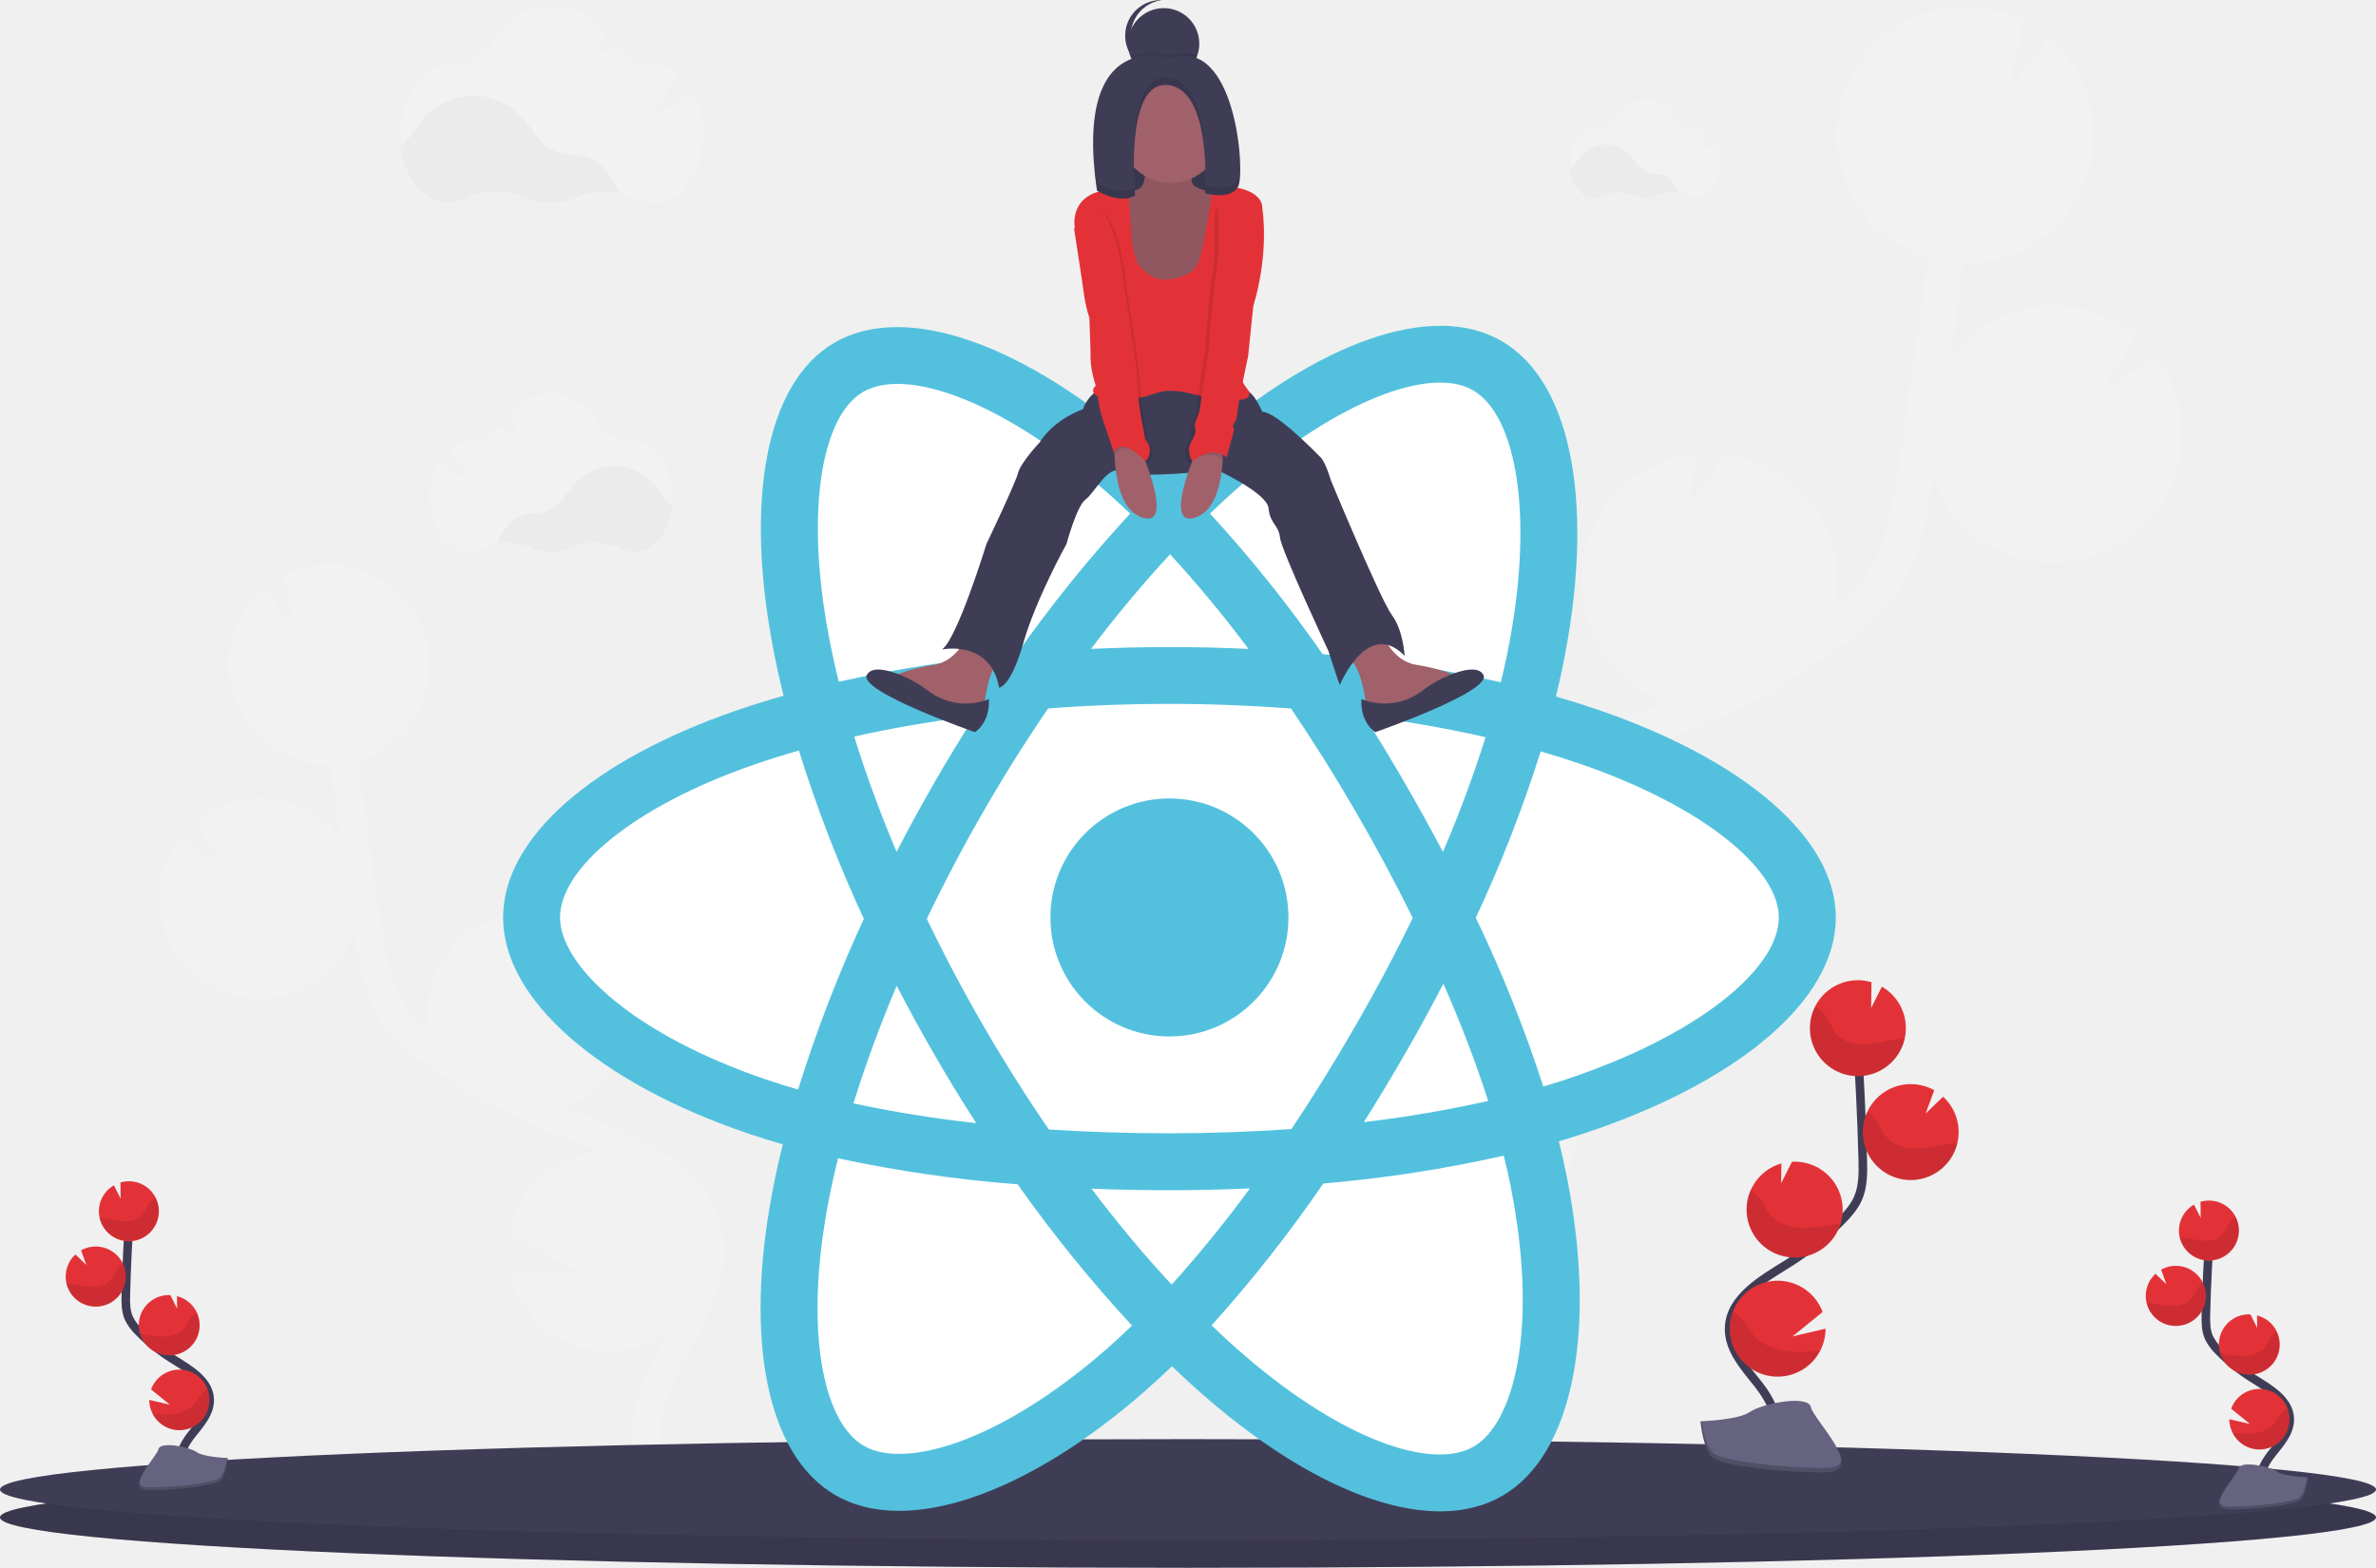
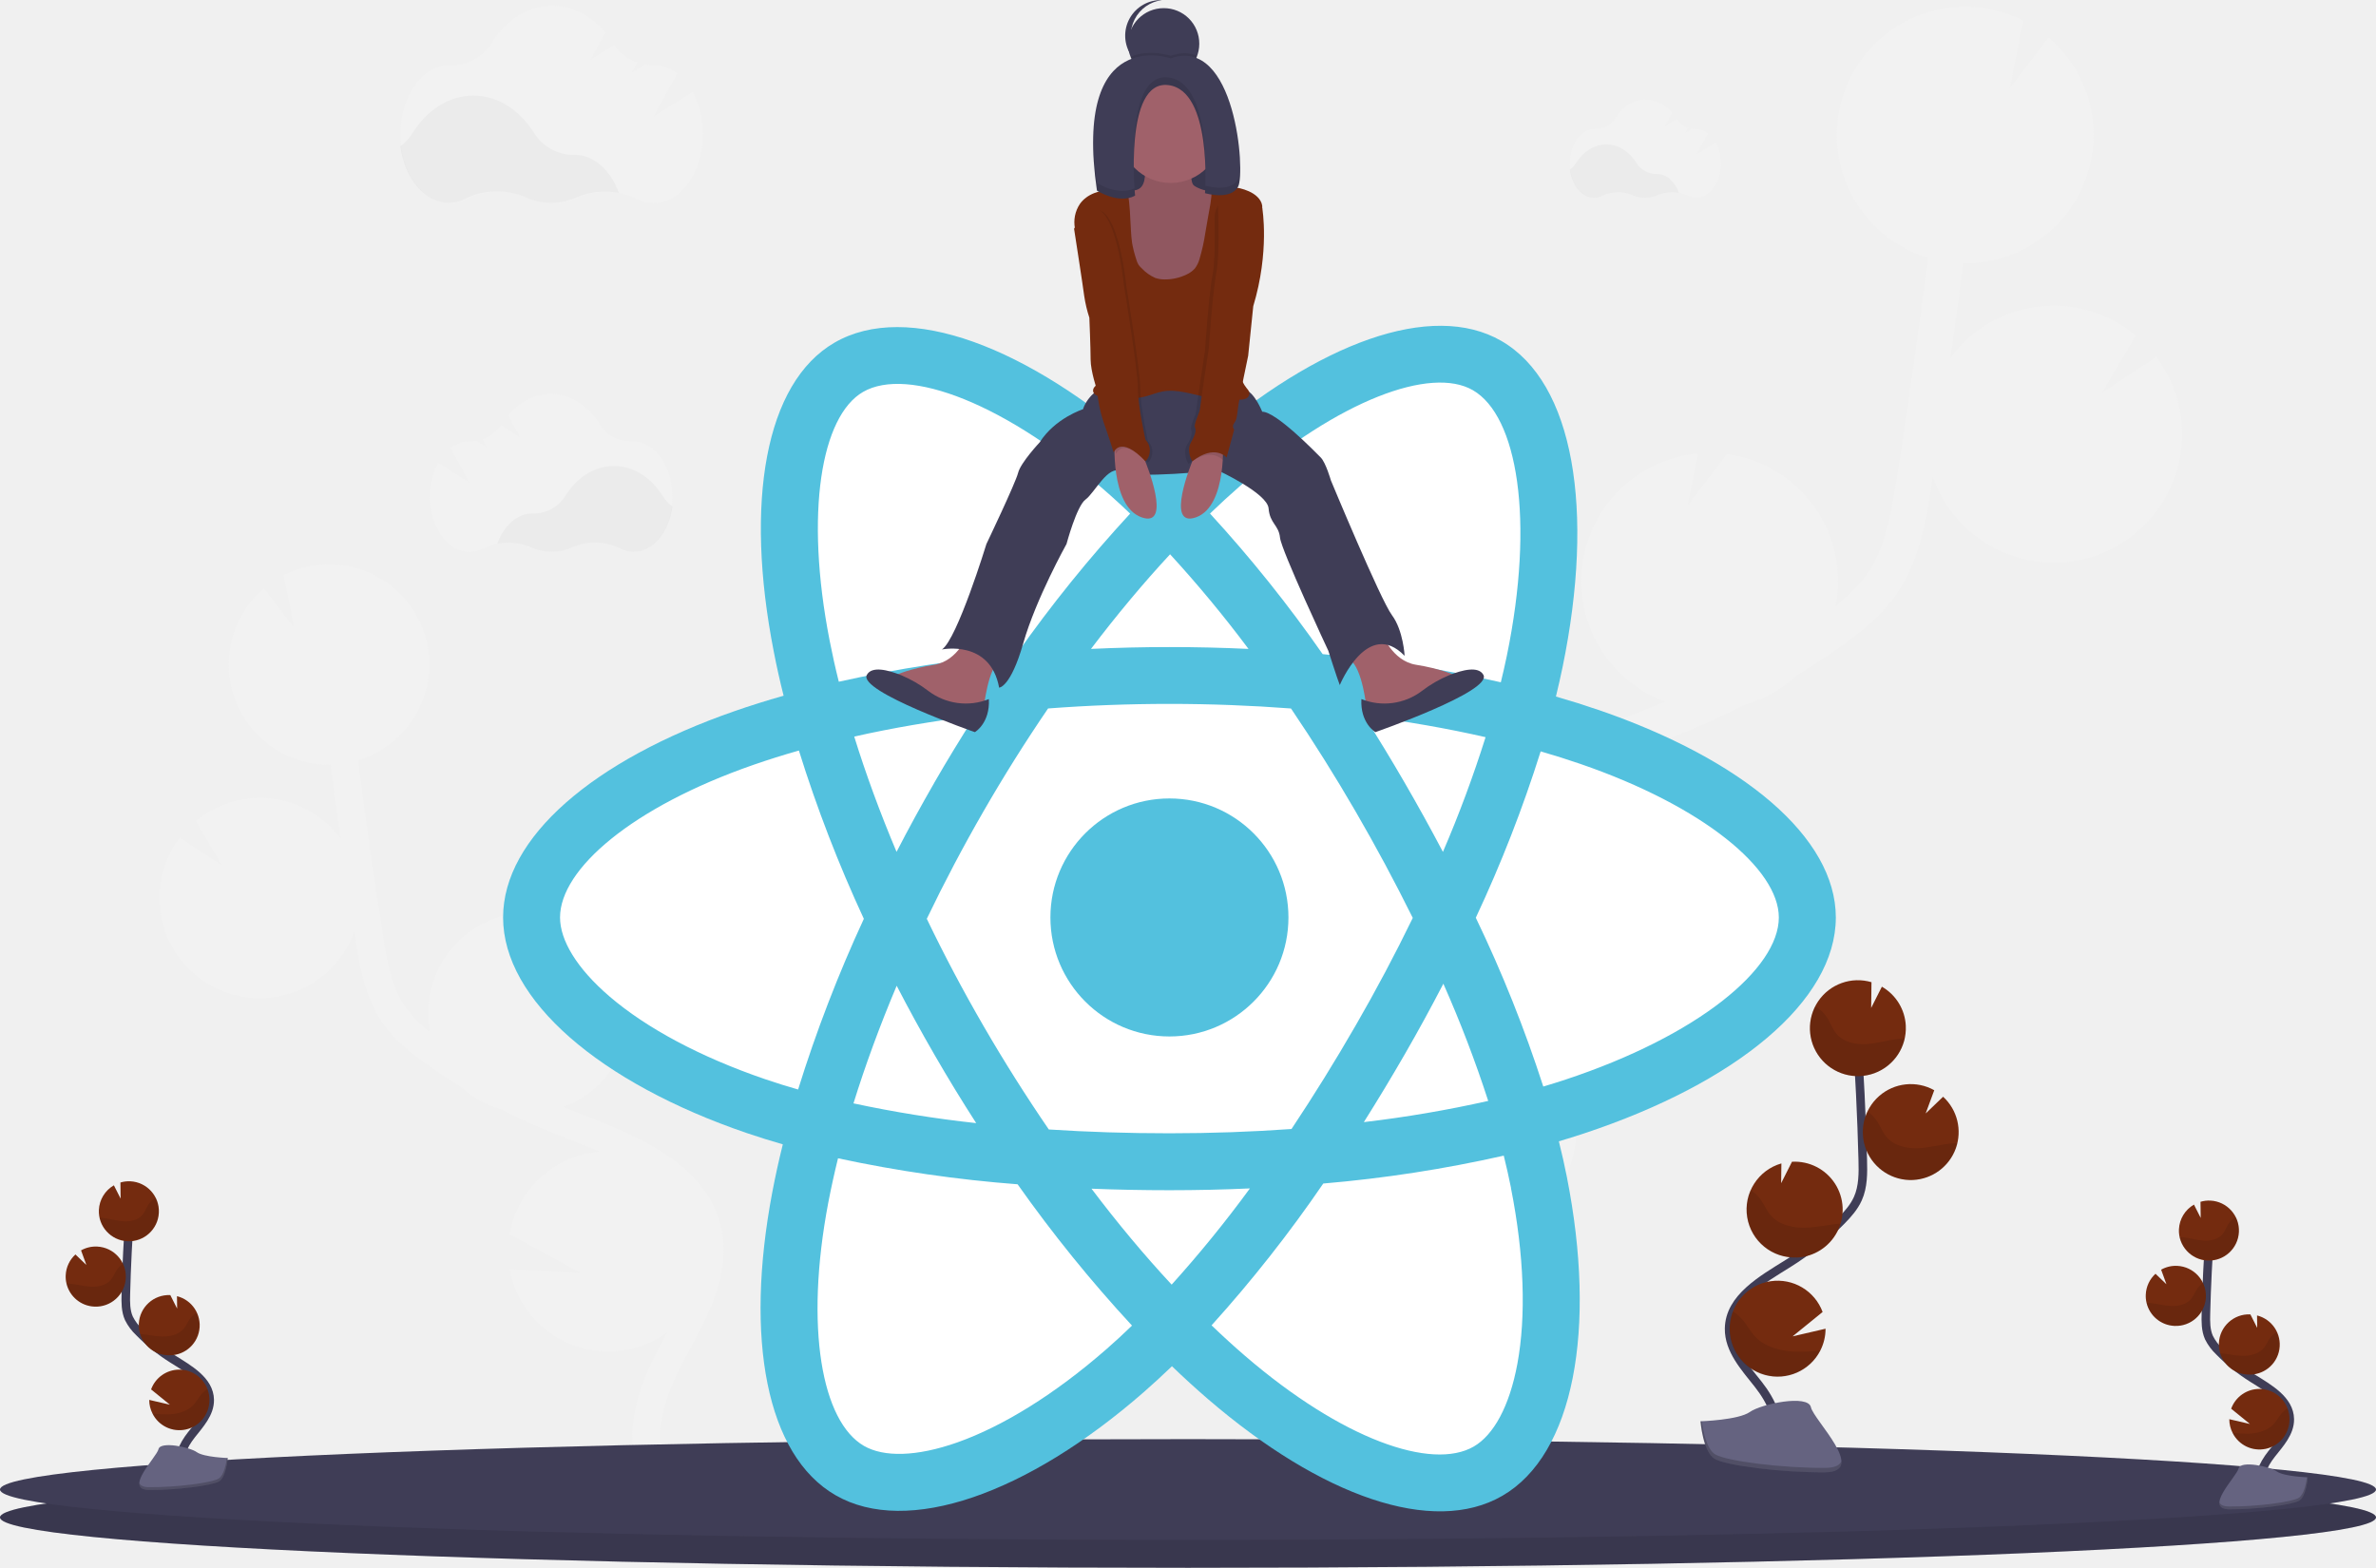
<svg xmlns="http://www.w3.org/2000/svg" id="a75d69e6-d07c-4db3-9c83-72b2470e5561" data-name="Layer 1" width="1108" height="731.18" viewBox="0 0 1108 731.18">
  <path d="M813.68,415.2l6.89-2.7c.66-.26,1.31-.54,2-.81a59.85,59.85,0,0,1,15.28-115.77l-4.8,24.2,18.22-23.92.16,0a59.87,59.87,0,0,1,51.16,67.45c-.15,1.13-.39,2.23-.6,3.34,5.61-4.43,10.87-9.32,14.81-15,8-11.54,10.71-25.76,13.47-43.17,5.47-34.48,10.4-69.34,14.84-104.18a59.83,59.83,0,0,1-42-65.36c.25-1.82.6-3.59,1-5.34.1-.44.2-.88.31-1.31.43-1.69.91-3.35,1.47-5,.09-.27.21-.52.3-.78.5-1.37,1-2.72,1.65-4,.22-.5.44-1,.67-1.47.69-1.43,1.42-2.83,2.22-4.19.27-.45.56-.88.83-1.33.62-1,1.27-2,1.94-2.93.36-.5.71-1,1.08-1.49l.27-.39,0,0a59.81,59.81,0,0,1,74.64-17l-6.24,31.49,18-23.64a59.5,59.5,0,0,1,16.32,68.62h.07c-.17.4-.38.78-.55,1.18-.33.74-.67,1.47-1,2.2-.46.93-1,1.84-1.45,2.74-.38.68-.75,1.36-1.16,2-.59,1-1.23,1.9-1.87,2.83-.38.54-.73,1.1-1.12,1.63-1,1.39-2.12,2.72-3.26,4-.4.45-.83.86-1.25,1.3-.81.86-1.62,1.71-2.48,2.52-.53.5-1.09,1-1.64,1.46-.79.7-1.6,1.38-2.43,2-.59.47-1.19.92-1.79,1.36-.87.63-1.75,1.22-2.64,1.81-.6.39-1.2.78-1.81,1.15-1,.61-2.05,1.17-3.1,1.72-.53.27-1,.57-1.59.83-1.58.77-3.2,1.48-4.85,2.11-.31.12-.64.21-.95.32-1.38.5-2.77,1-4.18,1.35-.61.17-1.23.31-1.85.46-1.15.28-2.31.54-3.48.76q-1,.18-2.07.33c-1.15.17-2.31.3-3.48.4-.69.06-1.37.12-2.07.16-1.26.06-2.53.07-3.8.06a2.08,2.08,0,0,0-.25,0q-2.82,22-5.92,44A59.82,59.82,0,0,1,1042,240.88l-15.68,26.58,25.21-16.59a59.68,59.68,0,0,1,11.5,44.16,58.76,58.76,0,0,1-4.5,15.94,59.83,59.83,0,0,1-111.19-4c-.23,1.48-.45,3-.68,4.46-2.44,15.35-5.47,34.46-16.23,50-7.29,10.56-17.33,18.36-27.09,25.22q-9.52,6.7-19.48,12.77a59.85,59.85,0,0,1-24.53,13.74q-16,8.19-32.69,14.81l-6.95,2.72c-6.25,2.44-12.65,4.94-19,7.6,1,.09,2,.17,3,.3a59.9,59.9,0,0,1,50.86,49.05l-42.31,23.11,42.18-1.89A59.16,59.16,0,0,1,843,534.54a59.87,59.87,0,0,1-82.7,11.74l2.1,3.91c1.4,2.58,2.78,5.15,4.12,7.7,18.33,34.74,19.66,64.74,3.75,84.49l-13-10.45c15.49-19.22,3.2-49.77-5.5-66.27-1.32-2.5-2.68-5-4-7.56C736,536.27,722.65,511.53,728,485.2,736,445.5,779.05,428.7,813.68,415.2Z" transform="translate(-46 -84.41)" fill="#f2f2f2" />
  <path d="M315.6,603.42l-5.38-2.11c-.52-.2-1-.43-1.54-.63a46.75,46.75,0,0,0-11.94-90.42l3.75,18.9-14.22-18.68h-.13a46.76,46.76,0,0,0-40,52.68c.12.89.31,1.74.47,2.61a55.84,55.84,0,0,1-11.56-11.73c-6.23-9-8.37-20.12-10.53-33.71C220.29,493.4,216.45,466.18,213,439a46.72,46.72,0,0,0,32.77-51.05c-.2-1.42-.47-2.8-.79-4.17l-.24-1c-.34-1.32-.71-2.62-1.15-3.88-.07-.21-.16-.41-.24-.61-.39-1.07-.82-2.12-1.28-3.15-.18-.38-.35-.77-.53-1.15-.54-1.11-1.11-2.2-1.73-3.26-.21-.36-.44-.7-.65-1-.49-.78-1-1.55-1.52-2.29-.28-.39-.55-.79-.84-1.17l-.21-.3h0a46.76,46.76,0,0,0-58.29-13.32l4.88,24.6-14.07-18.46a46.48,46.48,0,0,0-12.75,53.59h-.05c.13.31.29.61.43.92.26.58.52,1.15.8,1.72q.54,1.08,1.14,2.13c.29.54.58,1.07.9,1.59.46.75,1,1.48,1.46,2.21.3.42.57.86.88,1.27.8,1.08,1.65,2.12,2.54,3.13.31.35.65.67,1,1,.63.67,1.27,1.33,1.94,2,.41.4.85.77,1.28,1.14q.93.83,1.89,1.59c.46.36.93.71,1.4,1.06.68.49,1.37,1,2.06,1.41.47.31.94.61,1.42.9.79.48,1.6.91,2.42,1.34.42.22.82.45,1.24.66,1.24.6,2.5,1.15,3.79,1.64.24.1.5.16.74.25,1.07.39,2.16.75,3.27,1.06.47.13,1,.24,1.44.35.9.22,1.8.43,2.72.6l1.61.26c.9.13,1.81.23,2.72.31.54.05,1.07.09,1.62.12,1,.05,2,.06,3,.05h.19q2.2,17.22,4.62,34.41a46.71,46.71,0,0,0-67.48-8.14L149.49,488l-19.68-12.95a46.57,46.57,0,0,0-9,34.49A45.8,45.8,0,0,0,124.34,522a46.73,46.73,0,0,0,86.84-3.12c.18,1.15.35,2.32.53,3.48,1.9,12,4.27,26.92,12.67,39.08,5.7,8.24,13.54,14.33,21.16,19.69q7.44,5.24,15.21,10a46.88,46.88,0,0,0,19.16,10.74c8.32,4.26,16.84,8.14,25.54,11.56l5.42,2.13c4.88,1.9,9.88,3.85,14.81,5.93-.78.07-1.57.13-2.36.24A46.77,46.77,0,0,0,283.6,660l33,18-32.94-1.47a46.78,46.78,0,0,0,73.57,29.2c-.55,1-1.09,2-1.64,3.05-1.09,2-2.17,4-3.22,6-14.31,27.13-15.35,50.57-2.92,66l10.13-8.16c-12.1-15-2.5-38.87,4.3-51.76,1-1.95,2.09-3.92,3.16-5.9,9.19-17,19.61-36.37,15.46-56.94C376.29,627.08,342.64,614,315.6,603.42Z" transform="translate(-46 -84.41)" fill="#f2f2f2" />
  <ellipse cx="554" cy="707.68" rx="554" ry="23.5" fill="#3f3d56" />
  <ellipse cx="554" cy="707.68" rx="554" ry="23.5" opacity="0.1" />
  <ellipse cx="554" cy="694.68" rx="554" ry="23.5" fill="#3f3d56" />
  <path d="M131,770.73c-3-5.51.4-12.26,4.28-17.18s8.61-10,8.51-16.29c-.14-9-9.7-14.31-17.33-19.08a84.78,84.78,0,0,1-15.56-12.51,23,23,0,0,1-4.78-6.4c-1.58-3.52-1.53-7.52-1.43-11.38q.5-19.26,1.9-38.48" transform="translate(-46 -84.41)" fill="none" stroke="#3f3d56" stroke-miterlimit="10" stroke-width="4" />
-   <path d="M92.11,648.7a14,14,0,0,1,7-11.49l3.14,6.21-.09-7.52a13.86,13.86,0,0,1,4.62-.56A14,14,0,1,1,92.11,648.7Z" transform="translate(-46 -84.41)" fill="#E33237" />
-   <path d="M117.14,743.7a14,14,0,0,0,26.5-5.76,13.82,13.82,0,0,0-.91-5.69,14,14,0,0,0-26.27.15l8.77,7.13-9.64-2.24A13.89,13.89,0,0,0,117.14,743.7Z" transform="translate(-46 -84.41)" fill="#E33237" />
-   <path d="M124.07,716.45a14,14,0,0,0,4.46-27.54l.07,5.79-3.18-6.29h0a14,14,0,0,0-1.31,28.05Z" transform="translate(-46 -84.41)" fill="#E33237" />
-   <path d="M90,693.78a14,14,0,0,0,1.32-28,13.88,13.88,0,0,0-7.52,1.78l2.48,6.8-5.11-4.9a14,14,0,0,0-4.53,9.69A13.33,13.33,0,0,0,77,683,14,14,0,0,0,90,693.78Z" transform="translate(-46 -84.41)" fill="#E33237" />
+   <path d="M92.11,648.7a14,14,0,0,1,7-11.49l3.14,6.21-.09-7.52a13.86,13.86,0,0,1,4.62-.56A14,14,0,1,1,92.11,648.7Z" transform="translate(-46 -84.41)" fill="#742b0f" />
+   <path d="M117.14,743.7a14,14,0,0,0,26.5-5.76,13.82,13.82,0,0,0-.91-5.69,14,14,0,0,0-26.27.15l8.77,7.13-9.64-2.24A13.89,13.89,0,0,0,117.14,743.7Z" transform="translate(-46 -84.41)" fill="#742b0f" />
+   <path d="M124.07,716.45a14,14,0,0,0,4.46-27.54l.07,5.79-3.18-6.29h0a14,14,0,0,0-1.31,28.05Z" transform="translate(-46 -84.41)" fill="#742b0f" />
+   <path d="M90,693.78a14,14,0,0,0,1.32-28,13.88,13.88,0,0,0-7.52,1.78l2.48,6.8-5.11-4.9a14,14,0,0,0-4.53,9.69A13.33,13.33,0,0,0,77,683,14,14,0,0,0,90,693.78Z" transform="translate(-46 -84.41)" fill="#742b0f" />
  <path d="M94,652.44c3.24.36,6.39,1.37,9.64,1.57s6.82-.58,8.88-3.1c1.11-1.37,1.66-3.09,2.59-4.57a10.08,10.08,0,0,1,3.54-3.33,14,14,0,1,1-26.24,9.32C92.94,652.35,93.47,652.39,94,652.44Z" transform="translate(-46 -84.41)" opacity="0.1" />
  <path d="M90,693.78a14,14,0,0,0,13.35-20,10.4,10.4,0,0,0-2.82,2.83c-1,1.51-1.61,3.25-2.78,4.64-2.19,2.57-5.92,3.41-9.31,3.25s-6.66-1.11-10-1.42c-.47,0-.94-.08-1.41-.09A14,14,0,0,0,90,693.78Z" transform="translate(-46 -84.41)" opacity="0.1" />
  <path d="M124.07,716.45a14,14,0,0,0,13.47-19.76,11.36,11.36,0,0,0-3,2.85c-1.09,1.54-1.77,3.31-3,4.73-2.36,2.64-6.34,3.57-9.93,3.48s-6.82-.93-10.28-1.19A14,14,0,0,0,124.07,716.45Z" transform="translate(-46 -84.41)" opacity="0.1" />
  <path d="M117.14,743.7a14,14,0,0,0,26.5-5.76,13.82,13.82,0,0,0-.91-5.69,14,14,0,0,0-3.08,2.74c-1.34,1.63-2.21,3.47-3.76,5-2.87,2.82-7.5,4-11.62,4.09A62.35,62.35,0,0,1,117.14,743.7Z" transform="translate(-46 -84.41)" opacity="0.1" />
  <path d="M152.19,764.39s-11.08-.34-14.41-2.72-17-5.22-17.87-1.4-16.65,19-4.14,19.06,29.06-2,32.39-4S152.19,764.39,152.19,764.39Z" transform="translate(-46 -84.41)" fill="#656380" />
  <path d="M115.54,778c12.51.1,29.06-2,32.4-4,2.53-1.54,3.54-7.09,3.88-9.65l.37,0s-.7,8.93-4,11-19.89,4.08-32.39,4c-3.61,0-4.86-1.31-4.79-3.22C111.48,777.26,112.86,778,115.54,778Z" transform="translate(-46 -84.41)" opacity="0.2" />
  <path d="M1101,779.73c-3-5.51.4-12.26,4.28-17.18s8.61-10,8.51-16.29c-.14-9-9.7-14.31-17.33-19.08a84.78,84.78,0,0,1-15.56-12.51,23,23,0,0,1-4.78-6.4c-1.58-3.52-1.53-7.52-1.43-11.38q.49-19.26,1.9-38.48" transform="translate(-46 -84.41)" fill="none" stroke="#3f3d56" stroke-miterlimit="10" stroke-width="4" />
-   <path d="M1062.11,657.7a14,14,0,0,1,7-11.49l3.14,6.21-.09-7.52a13.86,13.86,0,0,1,4.62-.56,14,14,0,1,1-14.68,13.36Z" transform="translate(-46 -84.41)" fill="#E33237" />
-   <path d="M1087.14,752.7a14,14,0,0,0,26.5-5.76,13.82,13.82,0,0,0-.91-5.69,14,14,0,0,0-26.27.15l8.77,7.13-9.64-2.24A13.89,13.89,0,0,0,1087.14,752.7Z" transform="translate(-46 -84.41)" fill="#E33237" />
-   <path d="M1094.07,725.45a14,14,0,0,0,4.46-27.54l.07,5.79-3.18-6.29h0a14,14,0,0,0-1.31,28.05Z" transform="translate(-46 -84.41)" fill="#E33237" />
-   <path d="M1060,702.78a14,14,0,0,0,1.32-28,13.88,13.88,0,0,0-7.52,1.78l2.48,6.8-5.11-4.9a14,14,0,0,0-4.53,9.69A13.33,13.33,0,0,0,1047,692,14,14,0,0,0,1060,702.78Z" transform="translate(-46 -84.41)" fill="#E33237" />
+   <path d="M1062.11,657.7a14,14,0,0,1,7-11.49l3.14,6.21-.09-7.52a13.86,13.86,0,0,1,4.62-.56,14,14,0,1,1-14.68,13.36Z" transform="translate(-46 -84.41)" fill="#742b0f" />
+   <path d="M1087.14,752.7a14,14,0,0,0,26.5-5.76,13.82,13.82,0,0,0-.91-5.69,14,14,0,0,0-26.27.15l8.77,7.13-9.64-2.24A13.89,13.89,0,0,0,1087.14,752.7Z" transform="translate(-46 -84.41)" fill="#742b0f" />
+   <path d="M1094.07,725.45a14,14,0,0,0,4.46-27.54l.07,5.79-3.18-6.29h0a14,14,0,0,0-1.31,28.05Z" transform="translate(-46 -84.41)" fill="#742b0f" />
+   <path d="M1060,702.78a14,14,0,0,0,1.32-28,13.88,13.88,0,0,0-7.52,1.78l2.48,6.8-5.11-4.9a14,14,0,0,0-4.53,9.69A13.33,13.33,0,0,0,1047,692,14,14,0,0,0,1060,702.78Z" transform="translate(-46 -84.41)" fill="#742b0f" />
  <path d="M1064,661.44c3.24.36,6.39,1.37,9.64,1.57s6.82-.58,8.88-3.1c1.11-1.37,1.66-3.09,2.59-4.57a10.08,10.08,0,0,1,3.54-3.33,14,14,0,1,1-26.24,9.32C1062.94,661.35,1063.47,661.39,1064,661.44Z" transform="translate(-46 -84.41)" opacity="0.1" />
  <path d="M1060,702.78a14,14,0,0,0,13.35-20,10.4,10.4,0,0,0-2.82,2.83c-1,1.51-1.61,3.25-2.78,4.64-2.19,2.57-5.92,3.41-9.31,3.25s-6.66-1.11-10-1.42c-.47,0-.94-.08-1.41-.09A14,14,0,0,0,1060,702.78Z" transform="translate(-46 -84.41)" opacity="0.1" />
  <path d="M1094.07,725.45a14,14,0,0,0,13.47-19.76,11.36,11.36,0,0,0-3,2.85c-1.09,1.54-1.77,3.31-3,4.73-2.36,2.64-6.34,3.57-9.93,3.48s-6.82-.93-10.28-1.19A14,14,0,0,0,1094.07,725.45Z" transform="translate(-46 -84.41)" opacity="0.1" />
  <path d="M1087.14,752.7a14,14,0,0,0,26.5-5.76,13.82,13.82,0,0,0-.91-5.69,14,14,0,0,0-3.08,2.74c-1.34,1.63-2.21,3.47-3.76,5-2.87,2.82-7.5,4-11.62,4.09A62.35,62.35,0,0,1,1087.14,752.7Z" transform="translate(-46 -84.41)" opacity="0.1" />
  <path d="M1122.19,773.39s-11.08-.34-14.41-2.72-17-5.22-17.87-1.4-16.65,19-4.14,19.06,29.06-2,32.39-4S1122.19,773.39,1122.19,773.39Z" transform="translate(-46 -84.41)" fill="#656380" />
  <path d="M1085.54,787c12.51.1,29.06-2,32.4-4,2.53-1.54,3.54-7.09,3.88-9.65l.37,0s-.7,8.93-4,11-19.89,4.08-32.39,4c-3.61,0-4.86-1.31-4.79-3.22C1081.48,786.26,1082.86,787,1085.54,787Z" transform="translate(-46 -84.41)" opacity="0.2" />
  <path d="M791.57,415.56q-9.92-3.4-20-6.3,1.66-6.79,3.09-13.65c15.14-73.51,5.24-132.73-28.57-152.22-32.42-18.7-85.44.8-139,47.39q-7.92,6.92-15.47,14.2-5.07-4.85-10.3-9.51C525.21,245.64,469,224.65,435.18,244.2c-32.39,18.75-42,74.42-28.35,144.09q2,10.35,4.59,20.58c-7.95,2.26-15.64,4.67-23,7.24C322.63,439,280.61,475,280.61,512.29c0,38.51,45.11,77.14,113.64,100.56q8.34,2.83,16.8,5.26-2.74,11-4.88,22.18c-13,68.46-2.84,122.82,29.46,141.45C469,801,525,781.2,579.52,733.54c4.31-3.77,8.63-7.77,13-11.95q8.18,7.89,16.79,15.32c52.82,45.45,105,63.81,137.26,45.12,33.33-19.29,44.16-77.69,30.1-148.73q-1.6-8.14-3.73-16.61,5.91-1.74,11.56-3.61c71.24-23.6,117.6-61.76,117.6-100.79,0-37.43-43.38-73.62-110.5-96.73Z" transform="translate(-46 -84.41)" fill="#53c1de" />
  <path d="M776.12,587.88c-3.4,1.13-6.88,2.21-10.44,3.27a621.6,621.6,0,0,0-31.47-78.73,623.06,623.06,0,0,0,30.25-77.58c6.35,1.84,12.53,3.78,18.47,5.83,57.51,19.79,92.59,49.06,92.59,71.62,0,24-37.89,55.21-99.4,75.59ZM750.6,638.46c6.22,31.41,7.1,59.81,3,82-3.7,19.95-11.14,33.25-20.34,38.58-19.59,11.33-61.47-3.4-106.64-42.27q-7.77-6.69-15.63-14.25a624.23,624.23,0,0,0,52.09-66.14,620.2,620.2,0,0,0,84.17-13q1.9,7.68,3.37,15ZM492.48,757.1c-19.14,6.76-34.38,6.95-43.59,1.64-19.6-11.31-27.75-55-16.63-113.5q2-10.37,4.53-20.63a625.79,625.79,0,0,0,83.75,12.13,645.09,645.09,0,0,0,53.35,65.9q-5.79,5.61-11.84,10.91c-24.11,21.08-48.28,36-69.57,43.55ZM402.84,587.73c-30.31-10.36-55.33-23.82-72.49-38.5-15.41-13.2-23.19-26.31-23.19-36.94,0-22.63,33.74-51.5,90-71.11q10.6-3.69,21.39-6.73a637.08,637.08,0,0,0,30.29,78.48,646.29,646.29,0,0,0-30.66,79.6Q410.44,590.32,402.84,587.73Zm30.05-204.54c-11.68-59.69-3.93-104.72,15.59-116,20.79-12,66.76,5.12,115.22,48.15,3.1,2.75,6.21,5.63,9.32,8.6a635.89,635.89,0,0,0-52.93,65.52,648.42,648.42,0,0,0-82.93,12.89q-2.39-9.52-4.27-19.15ZM701,449.38q-9.11-15.74-18.89-31.08c19.83,2.51,38.82,5.83,56.66,9.91a565.54,565.54,0,0,1-19.89,53.51q-8.61-16.35-17.88-32.34ZM591.64,342.91a569.3,569.3,0,0,1,36.57,44.14q-36.71-1.73-73.45,0c12.07-15.92,24.44-30.72,36.88-44.13Zm-110,106.65q-9.15,15.87-17.55,32.14c-7.73-18.33-14.34-36.36-19.74-53.77,17.73-4,36.64-7.21,56.34-9.68Q490.77,433.69,481.62,449.56Zm19.61,158.65A564.64,564.64,0,0,1,444,599c5.49-17.71,12.25-36.13,20.15-54.86q8.43,16.29,17.61,32.16Q491.1,592.49,501.23,608.21Zm91.14,75.33C579.79,670,567.24,655,555,638.79q17.85.71,36.36.71,19,0,37.51-.84A563.94,563.94,0,0,1,592.37,683.54ZM719.08,543.19A562.82,562.82,0,0,1,740,597.85a561.35,561.35,0,0,1-58,9.89q9.85-15.63,19.08-31.63,9.38-16.26,18-32.92Zm-41,19.66q-14.12,24.52-29.81,48.1c-18.44,1.32-37.49,2-56.91,2s-38.15-.6-56.27-1.78Q519,587.67,504.7,563t-26.51-50.08q12.27-25.53,26.43-50.1h0q14.14-24.56,30.13-48c18.49-1.4,37.43-2.13,56.59-2.13s38.22.74,56.69,2.14q15.81,23.37,30,47.81t26.79,49.87q-12.45,25.62-26.71,50.3Zm54.77-296.46c20.81,12,28.9,60.4,15.83,123.87q-1.29,6.19-2.8,12.35a635.74,635.74,0,0,0-83.09-13.13,625.16,625.16,0,0,0-52.53-65.56q7-6.74,14.29-13.11c45.88-39.93,88.76-55.69,108.3-44.42Z" transform="translate(-46 -84.41)" fill="#fff" />
  <path d="M591.34,456.79a55.5,55.5,0,1,1-55.5,55.5,55.49,55.49,0,0,1,55.5-55.5" transform="translate(-46 -84.41)" fill="#53c1de" />
  <path d="M605.26,104.81a16.6,16.6,0,1,1-16.6-16.6A16.52,16.52,0,0,1,605.26,104.81Z" transform="translate(-46 -84.41)" fill="#3f3d56" />
  <path d="M575.4,109a16.62,16.62,0,0,1,12.49-24.54,16.6,16.6,0,1,0,1.41,33.07A16.6,16.6,0,0,1,575.4,109Z" transform="translate(-46 -84.41)" fill="#3f3d56" />
  <rect x="521.91" y="43.52" width="44.47" height="69.37" fill="#3f3d56" />
  <rect x="521.91" y="43.52" width="44.47" height="69.37" opacity="0.1" />
  <path d="M497.66,379.61s-4.75,13.05-16,14.83-17.79,4.74-17.79,4.74l26.68,17.19,14.23-1.78s1.78-18.38,7.71-22.53S497.66,379.61,497.66,379.61Z" transform="translate(-46 -84.41)" fill="#a0616a" />
  <path d="M690.34,379.61s4.75,13.05,16,14.83,17.79,4.74,17.79,4.74l-26.68,17.19-14.23-1.78s-1.78-18.38-7.71-22.53S690.34,379.61,690.34,379.61Z" transform="translate(-46 -84.41)" fill="#a0616a" />
  <path d="M560.5,264.59s-7.11,3.56-9.48,10.68c0,0-13,4.15-20.16,15.41,0,0-8.9,9.49-10.08,14.23S506,338.11,506,338.11s-13.64,44.47-20.75,49.21c0,0,22.53-4.74,26.68,17.79,0,0,5.33,0,11.26-20.75s20.16-46.25,20.16-46.25,4.74-17.78,8.89-20.75,10.67-16.6,16.6-13,45.06-.6,45.06-.6S637,314.4,637.58,321.51s4.74,7.71,5.33,13.64,22.53,52.76,22.53,52.76,4.15,13,5.34,16c0,0,13-31.42,30.24-13.63,0,0-.6-11.86-5.93-19s-28.46-62.84-28.46-62.84-2.37-8.3-4.74-10.67-20.76-21.35-27.28-21.35c0,0-3.55-8.89-7.7-10.08Z" transform="translate(-46 -84.41)" fill="#3f3d56" />
  <path d="M507.14,410.44a28.89,28.89,0,0,1-28.22-3.79,56.37,56.37,0,0,0-12.59-7.3c-6.29-2.54-13.81-4.42-16.1-.17-4.15,7.71,50.39,26.68,50.39,26.68S507.74,421.71,507.14,410.44Z" transform="translate(-46 -84.41)" fill="#3f3d56" />
  <path d="M680.86,410.44a28.89,28.89,0,0,0,28.22-3.79,56.37,56.37,0,0,1,12.59-7.3c6.29-2.54,13.81-4.42,16.1-.17,4.15,7.71-50.39,26.68-50.39,26.68S680.26,421.71,680.86,410.44Z" transform="translate(-46 -84.41)" fill="#3f3d56" />
  <path d="M579.88,167.08c-.22,2.06-.9,4.29-2.66,5.38-1.44.9-3.26.83-4.92,1.17a11.46,11.46,0,0,0-7.82,6.77,17.51,17.51,0,0,0-.75,10.55,39.22,39.22,0,0,0,1.52,5.06c1.74,4.92,3.84,9.8,7.09,13.89a59,59,0,0,0,9.3,8.77c2.11,1.72,4.29,3.47,6.89,4.28a21.75,21.75,0,0,0,5.4.72c2.25.1,4.65.17,6.6-.95,3-1.73,3.89-5.55,5.52-8.62,1.38-2.6,3.44-4.81,4.73-7.46a29.49,29.49,0,0,0,2-6.52l2.77-12.3c1-4.47,1.92-9.51-.59-13.34a2.28,2.28,0,0,0-.74-.77,2.79,2.79,0,0,0-1.52-.15,16.44,16.44,0,0,1-9.15-2.09,3.93,3.93,0,0,1-1.15-.9,4.72,4.72,0,0,1-.7-2.12,22.2,22.2,0,0,0-1.28-4.45,3,3,0,0,0-.87-1.34,3.15,3.15,0,0,0-1.41-.47,114.47,114.47,0,0,0-12.93-1.35c-1.42-.07-3.56-.64-4.54.62S580,165.58,579.88,167.08Z" transform="translate(-46 -84.41)" fill="#a0616a" />
  <path d="M579.88,167.08c-.22,2.06-.9,4.29-2.66,5.38-1.44.9-3.26.83-4.92,1.17a11.46,11.46,0,0,0-7.82,6.77,17.51,17.51,0,0,0-.75,10.55,39.22,39.22,0,0,0,1.52,5.06c1.74,4.92,3.84,9.8,7.09,13.89a59,59,0,0,0,9.3,8.77c2.11,1.72,4.29,3.47,6.89,4.28a21.75,21.75,0,0,0,5.4.72c2.25.1,4.65.17,6.6-.95,3-1.73,3.89-5.55,5.52-8.62,1.38-2.6,3.44-4.81,4.73-7.46a29.49,29.49,0,0,0,2-6.52l2.77-12.3c1-4.47,1.92-9.51-.59-13.34a2.28,2.28,0,0,0-.74-.77,2.79,2.79,0,0,0-1.52-.15,16.44,16.44,0,0,1-9.15-2.09,3.93,3.93,0,0,1-1.15-.9,4.72,4.72,0,0,1-.7-2.12,22.2,22.2,0,0,0-1.28-4.45,3,3,0,0,0-.87-1.34,3.15,3.15,0,0,0-1.41-.47,114.47,114.47,0,0,0-12.93-1.35c-1.42-.07-3.56-.64-4.54.62S580,165.58,579.88,167.08Z" transform="translate(-46 -84.41)" opacity="0.1" />
-   <path d="M571.85,174.15a26.93,26.93,0,0,0-7.13-1.12c-5.72-.14-11.84,1.83-15.14,6.5A15.34,15.34,0,0,0,547.29,191a23.57,23.57,0,0,0,5.2,10.66,32,32,0,0,1,4,5.24c1.58,3,1.63,6.59,2.06,10,1,8.12,4.46,15.75,5.83,23.82s.19,17.42-6.18,22.55c-1.07.86-2.37,1.77-2.46,3.14-.14,2.19,2.71,3.12,4.9,3.33,6.55.62,13.27,1.23,19.63-.46,2.63-.7,5.17-1.79,7.85-2.29,6.8-1.27,13.64,1.34,20.45,2.59a90.61,90.61,0,0,0,14.91,1.21,7.94,7.94,0,0,0,3.43-.45,2.75,2.75,0,0,0,1.74-2.74,4.76,4.76,0,0,0-1.18-2c-3.44-4.25-4.49-9.9-5.43-15.29l-3.15-18.11c-1.69-9.68-3.26-20.2,1.32-28.89,3.29-6.25,9.36-10.65,12.83-16.8a9.84,9.84,0,0,0,1.55-6.28c-.52-3.09-3.31-5.3-6.17-6.59A23.21,23.21,0,0,0,611,173c.1,4.33-1,8.71-1.71,13l-1.21,7a88.83,88.83,0,0,1-2.71,12.2,12.85,12.85,0,0,1-2.17,4.42,11.43,11.43,0,0,1-3.83,2.79,22.83,22.83,0,0,1-10.14,2.32,13.54,13.54,0,0,1-4.48-.69,19,19,0,0,1-6.17-4.34,10.11,10.11,0,0,1-1.63-1.77,9.93,9.93,0,0,1-1.11-2.67,55.42,55.42,0,0,1-1.91-7.48c-.3-1.94-.4-3.91-.54-5.87C573,186.12,573,179.72,571.85,174.15Z" transform="translate(-46 -84.41)" fill="#E33237" />
+   <path d="M571.85,174.15a26.93,26.93,0,0,0-7.13-1.12c-5.72-.14-11.84,1.83-15.14,6.5A15.34,15.34,0,0,0,547.29,191a23.57,23.57,0,0,0,5.2,10.66,32,32,0,0,1,4,5.24c1.58,3,1.63,6.59,2.06,10,1,8.12,4.46,15.75,5.83,23.82s.19,17.42-6.18,22.55c-1.07.86-2.37,1.77-2.46,3.14-.14,2.19,2.71,3.12,4.9,3.33,6.55.62,13.27,1.23,19.63-.46,2.63-.7,5.17-1.79,7.85-2.29,6.8-1.27,13.64,1.34,20.45,2.59a90.61,90.61,0,0,0,14.91,1.21,7.94,7.94,0,0,0,3.43-.45,2.75,2.75,0,0,0,1.74-2.74,4.76,4.76,0,0,0-1.18-2c-3.44-4.25-4.49-9.9-5.43-15.29l-3.15-18.11c-1.69-9.68-3.26-20.2,1.32-28.89,3.29-6.25,9.36-10.65,12.83-16.8a9.84,9.84,0,0,0,1.55-6.28c-.52-3.09-3.31-5.3-6.17-6.59A23.21,23.21,0,0,0,611,173c.1,4.33-1,8.71-1.71,13l-1.21,7a88.83,88.83,0,0,1-2.71,12.2,12.85,12.85,0,0,1-2.17,4.42,11.43,11.43,0,0,1-3.83,2.79,22.83,22.83,0,0,1-10.14,2.32,13.54,13.54,0,0,1-4.48-.69,19,19,0,0,1-6.17-4.34,10.11,10.11,0,0,1-1.63-1.77,9.93,9.93,0,0,1-1.11-2.67,55.42,55.42,0,0,1-1.91-7.48c-.3-1.94-.4-3.91-.54-5.87C573,186.12,573,179.72,571.85,174.15Z" transform="translate(-46 -84.41)" fill="#742b0f" />
  <path d="M565.84,288.9s-2.37,31.43,12.45,36.76,1.78-26.09,1.78-26.09l-4.75-9.48Z" transform="translate(-46 -84.41)" fill="#a0616a" />
  <path d="M616.23,288.9s2.37,31.43-12.45,36.76S602,299.57,602,299.57l4.75-9.48Z" transform="translate(-46 -84.41)" fill="#a0616a" />
  <path d="M552.79,184l-4.74,7.71s4.15,26.68,4.74,31.42a62.2,62.2,0,0,0,2.38,10.08s.59,14.23.59,19.57,3,14.23,3,14.23a64.82,64.82,0,0,0,3,14.82c2.37,6.52,4.74,14.23,4.74,14.23s3-8.3,14.82,4.15a7.18,7.18,0,0,0,0-10.08s-3.55-16-3.55-24.31-6.53-48-6.53-48S567,172.7,552.79,184Z" transform="translate(-46 -84.41)" opacity="0.1" />
-   <path d="M551.61,183.37l-4.74,7.71s4.15,26.68,4.74,31.42A61.84,61.84,0,0,0,554,232.58s.59,14.23.59,19.56,3,14.23,3,14.23a64.53,64.53,0,0,0,3,14.82c2.37,6.53,4.75,14.23,4.75,14.23s3-8.3,14.82,4.15a7.18,7.18,0,0,0,0-10.07s-3.56-16-3.56-24.31-6.52-48-6.52-48S565.84,172.1,551.61,183.37Z" transform="translate(-46 -84.41)" fill="#E33237" />
+   <path d="M551.61,183.37l-4.74,7.71s4.15,26.68,4.74,31.42A61.84,61.84,0,0,0,554,232.58s.59,14.23.59,19.56,3,14.23,3,14.23a64.53,64.53,0,0,0,3,14.82c2.37,6.53,4.75,14.23,4.75,14.23s3-8.3,14.82,4.15a7.18,7.18,0,0,0,0-10.07s-3.56-16-3.56-24.31-6.52-48-6.52-48S565.84,172.1,551.61,183.37Z" transform="translate(-46 -84.41)" fill="#742b0f" />
  <path d="M629.87,179.22l3,3.53s3.49,20.18-4.22,45.68l-2.37,23.12s-4.15,19.57-4.74,24.31-.59,5.33-1.78,7.11a2.29,2.29,0,0,0,0,3l-3.56,13s-5.33-6.52-16,1.78c0,0-3-4.74-.6-8.89s2.37-5.93,1.78-7.12,2.37-7.11,2.37-8.3S607.93,248,607.93,248s1.78-26.68,3.56-35.57c1.09-5.47,1.07-17.66.88-26.24-.19-8.94,10.63-13.78,17-7.5C629.52,178.85,629.7,179,629.87,179.22Z" transform="translate(-46 -84.41)" opacity="0.1" />
-   <path d="M631.65,178l3,3.53s3.49,20.19-4.22,45.68l-2.37,23.12s-4.15,19.57-4.74,24.31-.6,5.34-1.78,7.12a2.28,2.28,0,0,0,0,3L618,297.8s-5.33-6.53-16,1.77c0,0-3-4.74-.59-8.89s2.37-5.93,1.78-7.11,2.37-7.12,2.37-8.3,4.15-28.46,4.15-28.46,1.78-26.68,3.56-35.58.59-35.57.59-35.57S623.35,169.14,631.65,178Z" transform="translate(-46 -84.41)" fill="#E33237" />
+   <path d="M631.65,178l3,3.53s3.49,20.19-4.22,45.68l-2.37,23.12s-4.15,19.57-4.74,24.31-.6,5.34-1.78,7.12a2.28,2.28,0,0,0,0,3L618,297.8s-5.33-6.53-16,1.77c0,0-3-4.74-.59-8.89s2.37-5.93,1.78-7.11,2.37-7.12,2.37-8.3,4.15-28.46,4.15-28.46,1.78-26.68,3.56-35.58.59-35.57.59-35.57S623.35,169.14,631.65,178Z" transform="translate(-46 -84.41)" fill="#742b0f" />
  <circle cx="545.92" cy="61.61" r="23.72" fill="#a0616a" />
  <path d="M604.29,110.41a16.6,16.6,0,0,1-31.09.44c9.26-3.73,18.72-.41,18.72-.41C596.65,108.78,600.75,108.93,604.29,110.41Z" transform="translate(-46 -84.41)" opacity="0.1" />
  <path d="M591.92,111.63s-45.65-16-34.38,61.66c0,0,10.08,6.52,17.78,2.37,0,0-5.33-53.95,15.42-51.58s17.19,50.4,17.19,50.4,11.86,3.55,15.42-3S622.16,101,591.92,111.63Z" transform="translate(-46 -84.41)" fill="#3f3d56" />
  <path d="M590.74,120.52c-14.24-1.62-16.2,23.27-16,39.05.17-15.69,2.81-37,16-35.49,14.81,1.69,17.24,26.66,17.41,40.8C608.32,151.9,606.9,122.37,590.74,120.52Z" transform="translate(-46 -84.41)" opacity="0.1" />
  <path d="M557.54,169.73a159.38,159.38,0,0,1-1.77-20.53,152.12,152.12,0,0,0,1.77,24.09s10.08,6.52,17.78,2.37c0,0-.12-1.28-.26-3.43C567.39,176.1,557.54,169.73,557.54,169.73Z" transform="translate(-46 -84.41)" opacity="0.1" />
  <path d="M623.35,168c-3.32,6.08-13.83,3.41-15.25,3-.07,2.2-.17,3.52-.17,3.52s11.86,3.55,15.42-3c.73-1.34,1.11-5.13,1-10.2C624.25,164.57,623.9,167,623.35,168Z" transform="translate(-46 -84.41)" opacity="0.1" />
  <path d="M872.73,757.37c4.74-8.78-.64-19.54-6.82-27.37s-13.73-16-13.57-26c.23-14.35,15.45-22.81,27.62-30.42a134.77,134.77,0,0,0,24.79-19.93c3-3.05,5.87-6.31,7.62-10.21,2.52-5.6,2.45-12,2.29-18.12q-.79-30.71-3-61.34" transform="translate(-46 -84.41)" fill="none" stroke="#3f3d56" stroke-miterlimit="10" stroke-width="4" />
-   <path d="M934.74,562.9a22.31,22.31,0,0,0-11.16-18.32l-5,9.9.15-12a22.37,22.37,0,1,0,16,20.41Z" transform="translate(-46 -84.41)" fill="#E33237" />
-   <path d="M894.86,714.29a22.36,22.36,0,1,1,1.08-18l-14,11.37,15.37-3.57A22.25,22.25,0,0,1,894.86,714.29Z" transform="translate(-46 -84.41)" fill="#E33237" />
-   <path d="M883.81,670.86A22.37,22.37,0,0,1,876.72,627l-.12,9.22,5.06-10h.06a22.37,22.37,0,1,1,2.09,44.69Z" transform="translate(-46 -84.41)" fill="#E33237" />
-   <path d="M938.11,634.73A22.37,22.37,0,1,1,948,592.87l-4,10.83,8.13-7.8a22.37,22.37,0,0,1-14.07,38.83Z" transform="translate(-46 -84.41)" fill="#E33237" />
+   <path d="M934.74,562.9a22.31,22.31,0,0,0-11.16-18.32l-5,9.9.15-12a22.37,22.37,0,1,0,16,20.41Z" transform="translate(-46 -84.41)" fill="#742b0f" />
+   <path d="M894.86,714.29a22.36,22.36,0,1,1,1.08-18l-14,11.37,15.37-3.57A22.25,22.25,0,0,1,894.86,714.29Z" transform="translate(-46 -84.41)" fill="#742b0f" />
+   <path d="M883.81,670.86A22.37,22.37,0,0,1,876.72,627l-.12,9.22,5.06-10h.06a22.37,22.37,0,1,1,2.09,44.69Z" transform="translate(-46 -84.41)" fill="#742b0f" />
+   <path d="M938.11,634.73A22.37,22.37,0,1,1,948,592.87l-4,10.83,8.13-7.8a22.37,22.37,0,0,1-14.07,38.83Z" transform="translate(-46 -84.41)" fill="#742b0f" />
  <path d="M931.74,568.86c-5.17.57-10.19,2.18-15.37,2.5s-10.87-.92-14.14-5c-1.77-2.17-2.65-4.91-4.14-7.28a16,16,0,0,0-5.63-5.3,22.37,22.37,0,1,0,41.81,14.84C933.42,568.71,932.58,568.77,931.74,568.86Z" transform="translate(-46 -84.41)" opacity="0.1" />
  <path d="M938.11,634.73a22.39,22.39,0,0,1-21.28-31.91,16.37,16.37,0,0,1,4.5,4.51c1.59,2.4,2.56,5.18,4.43,7.39,3.48,4.09,9.44,5.43,14.84,5.19s10.6-1.78,16-2.28c.75-.06,1.5-.11,2.26-.13A22.37,22.37,0,0,1,938.11,634.73Z" transform="translate(-46 -84.41)" opacity="0.1" />
  <path d="M883.81,670.86a22.37,22.37,0,0,1-21.46-31.49,17.83,17.83,0,0,1,4.73,4.55c1.74,2.45,2.82,5.27,4.86,7.54,3.77,4.2,10.11,5.68,15.83,5.54,5.54-.12,10.87-1.48,16.38-1.9A22.36,22.36,0,0,1,883.81,670.86Z" transform="translate(-46 -84.41)" opacity="0.1" />
  <path d="M894.86,714.29A22.37,22.37,0,0,1,854.08,696a22.27,22.27,0,0,1,4.91,4.38c2.13,2.59,3.53,5.53,6,7.94,4.57,4.49,11.95,6.34,18.52,6.51A97.1,97.1,0,0,0,894.86,714.29Z" transform="translate(-46 -84.41)" opacity="0.1" />
  <path d="M839,747.26s17.65-.54,23-4.33,27.16-8.31,28.48-2.24,26.53,30.22,6.6,30.38-46.31-3.1-51.62-6.34S839,747.26,839,747.26Z" transform="translate(-46 -84.41)" fill="#656380" />
  <path d="M897.4,769c-19.93.16-46.31-3.11-51.62-6.34-4-2.47-5.65-11.3-6.19-15.38l-.59,0s1.12,14.24,6.43,17.47,31.69,6.5,51.62,6.34c5.75,0,7.74-2.09,7.63-5.12C903.88,767.78,901.69,768.92,897.4,769Z" transform="translate(-46 -84.41)" opacity="0.2" />
  <path d="M369,127.27l-18.25,11.57,11.08-20.15a18,18,0,0,0-11-3.94h-.3a21.58,21.58,0,0,1-3.78-.28l-6.19,3.92,2.65-4.82a22.06,22.06,0,0,1-10.82-8.21l-11.07,7,7-12.72c-6.48-7.77-15.2-12.54-24.81-12.54-11.51,0-21.76,6.85-28.38,17.52a21.24,21.24,0,0,1-18.76,10.12l-.62,0c-12.71,0-23,14.41-23,32.19s10.3,32.18,23,32.18a17.2,17.2,0,0,0,8-2c8.29-4.31,19.17-4.39,27.85-.54a29,29,0,0,0,23.68.05c8.62-3.77,19.37-3.69,27.61.54a17.23,17.23,0,0,0,7.93,2c12.71,0,23-14.41,23-32.18A40.86,40.86,0,0,0,369,127.27Z" transform="translate(-46 -84.41)" fill="#f2f2f2" />
  <path d="M334.59,174.36a34,34,0,0,0-19.72,2.14,29,29,0,0,1-23.67-.05c-8.69-3.85-19.57-3.77-27.86.54a17.2,17.2,0,0,1-8,2c-11.29,0-20.68-11.38-22.64-26.38a21.58,21.58,0,0,0,5.64-6.08C245,135.87,255.21,129,266.72,129s21.64,6.77,28.26,17.32a21.79,21.79,0,0,0,18.76,10.31H314C323,156.64,330.8,163.85,334.59,174.36Z" transform="translate(-46 -84.41)" opacity="0.03" />
  <path d="M846.07,150.83,837,156.6l5.53-10a9,9,0,0,0-5.51-2h-.14a10.79,10.79,0,0,1-1.89-.14l-3.09,2L833.2,144a11,11,0,0,1-5.4-4.09l-5.52,3.5,3.49-6.34a16.17,16.17,0,0,0-12.37-6.26c-5.75,0-10.86,3.42-14.16,8.74a10.57,10.57,0,0,1-9.36,5h-.31c-6.34,0-11.48,7.19-11.48,16s5.14,16.05,11.48,16.05a8.62,8.62,0,0,0,4-1,16.56,16.56,0,0,1,13.89-.27,14.52,14.52,0,0,0,11.81,0,16.58,16.58,0,0,1,13.77.27,8.61,8.61,0,0,0,4,1c6.34,0,11.48-7.18,11.48-16.05A20.28,20.28,0,0,0,846.07,150.83Z" transform="translate(-46 -84.41)" fill="#f2f2f2" />
  <path d="M828.92,174.32a17,17,0,0,0-9.83,1.07,14.52,14.52,0,0,1-11.81,0,16.58,16.58,0,0,0-13.9.27,8.55,8.55,0,0,1-4,1c-5.64,0-10.32-5.67-11.3-13.15a10.93,10.93,0,0,0,2.82-3c3.3-5.32,8.42-8.73,14.16-8.73s10.79,3.37,14.09,8.63a10.85,10.85,0,0,0,9.36,5.14h.15C823.15,165.48,827,169.08,828.92,174.32Z" transform="translate(-46 -84.41)" opacity="0.03" />
  <path d="M250.34,300.27,265,309.55l-8.88-16.15a14.48,14.48,0,0,1,8.85-3.15h.23a17.08,17.08,0,0,0,3-.22l4.95,3.14L271,289.31a17.78,17.78,0,0,0,8.67-6.58l8.87,5.62L283,278.16c5.19-6.22,12.18-10,19.87-10,9.23,0,17.44,5.48,22.75,14a17,17,0,0,0,15,8.11h.5c10.18,0,18.43,11.54,18.43,25.78s-8.25,25.79-18.43,25.79a13.86,13.86,0,0,1-6.43-1.61,26.59,26.59,0,0,0-22.31-.43,23.28,23.28,0,0,1-19,0,26.64,26.64,0,0,0-22.12.43,13.9,13.9,0,0,1-6.35,1.57c-10.19,0-18.44-11.54-18.44-25.79A32.78,32.78,0,0,1,250.34,300.27Z" transform="translate(-46 -84.41)" fill="#f2f2f2" />
  <path d="M277.89,338a27.36,27.36,0,0,1,15.8,1.72,23.28,23.28,0,0,0,19,0,26.61,26.61,0,0,1,22.32.43,13.82,13.82,0,0,0,6.42,1.61c9.05,0,16.57-9.11,18.14-21.13a17.44,17.44,0,0,1-4.52-4.88c-5.31-8.54-13.52-14-22.75-14s-17.33,5.42-22.64,13.88a17.44,17.44,0,0,1-15,8.25h-.23C287.17,323.81,280.93,329.59,277.89,338Z" transform="translate(-46 -84.41)" opacity="0.03" />
</svg>
